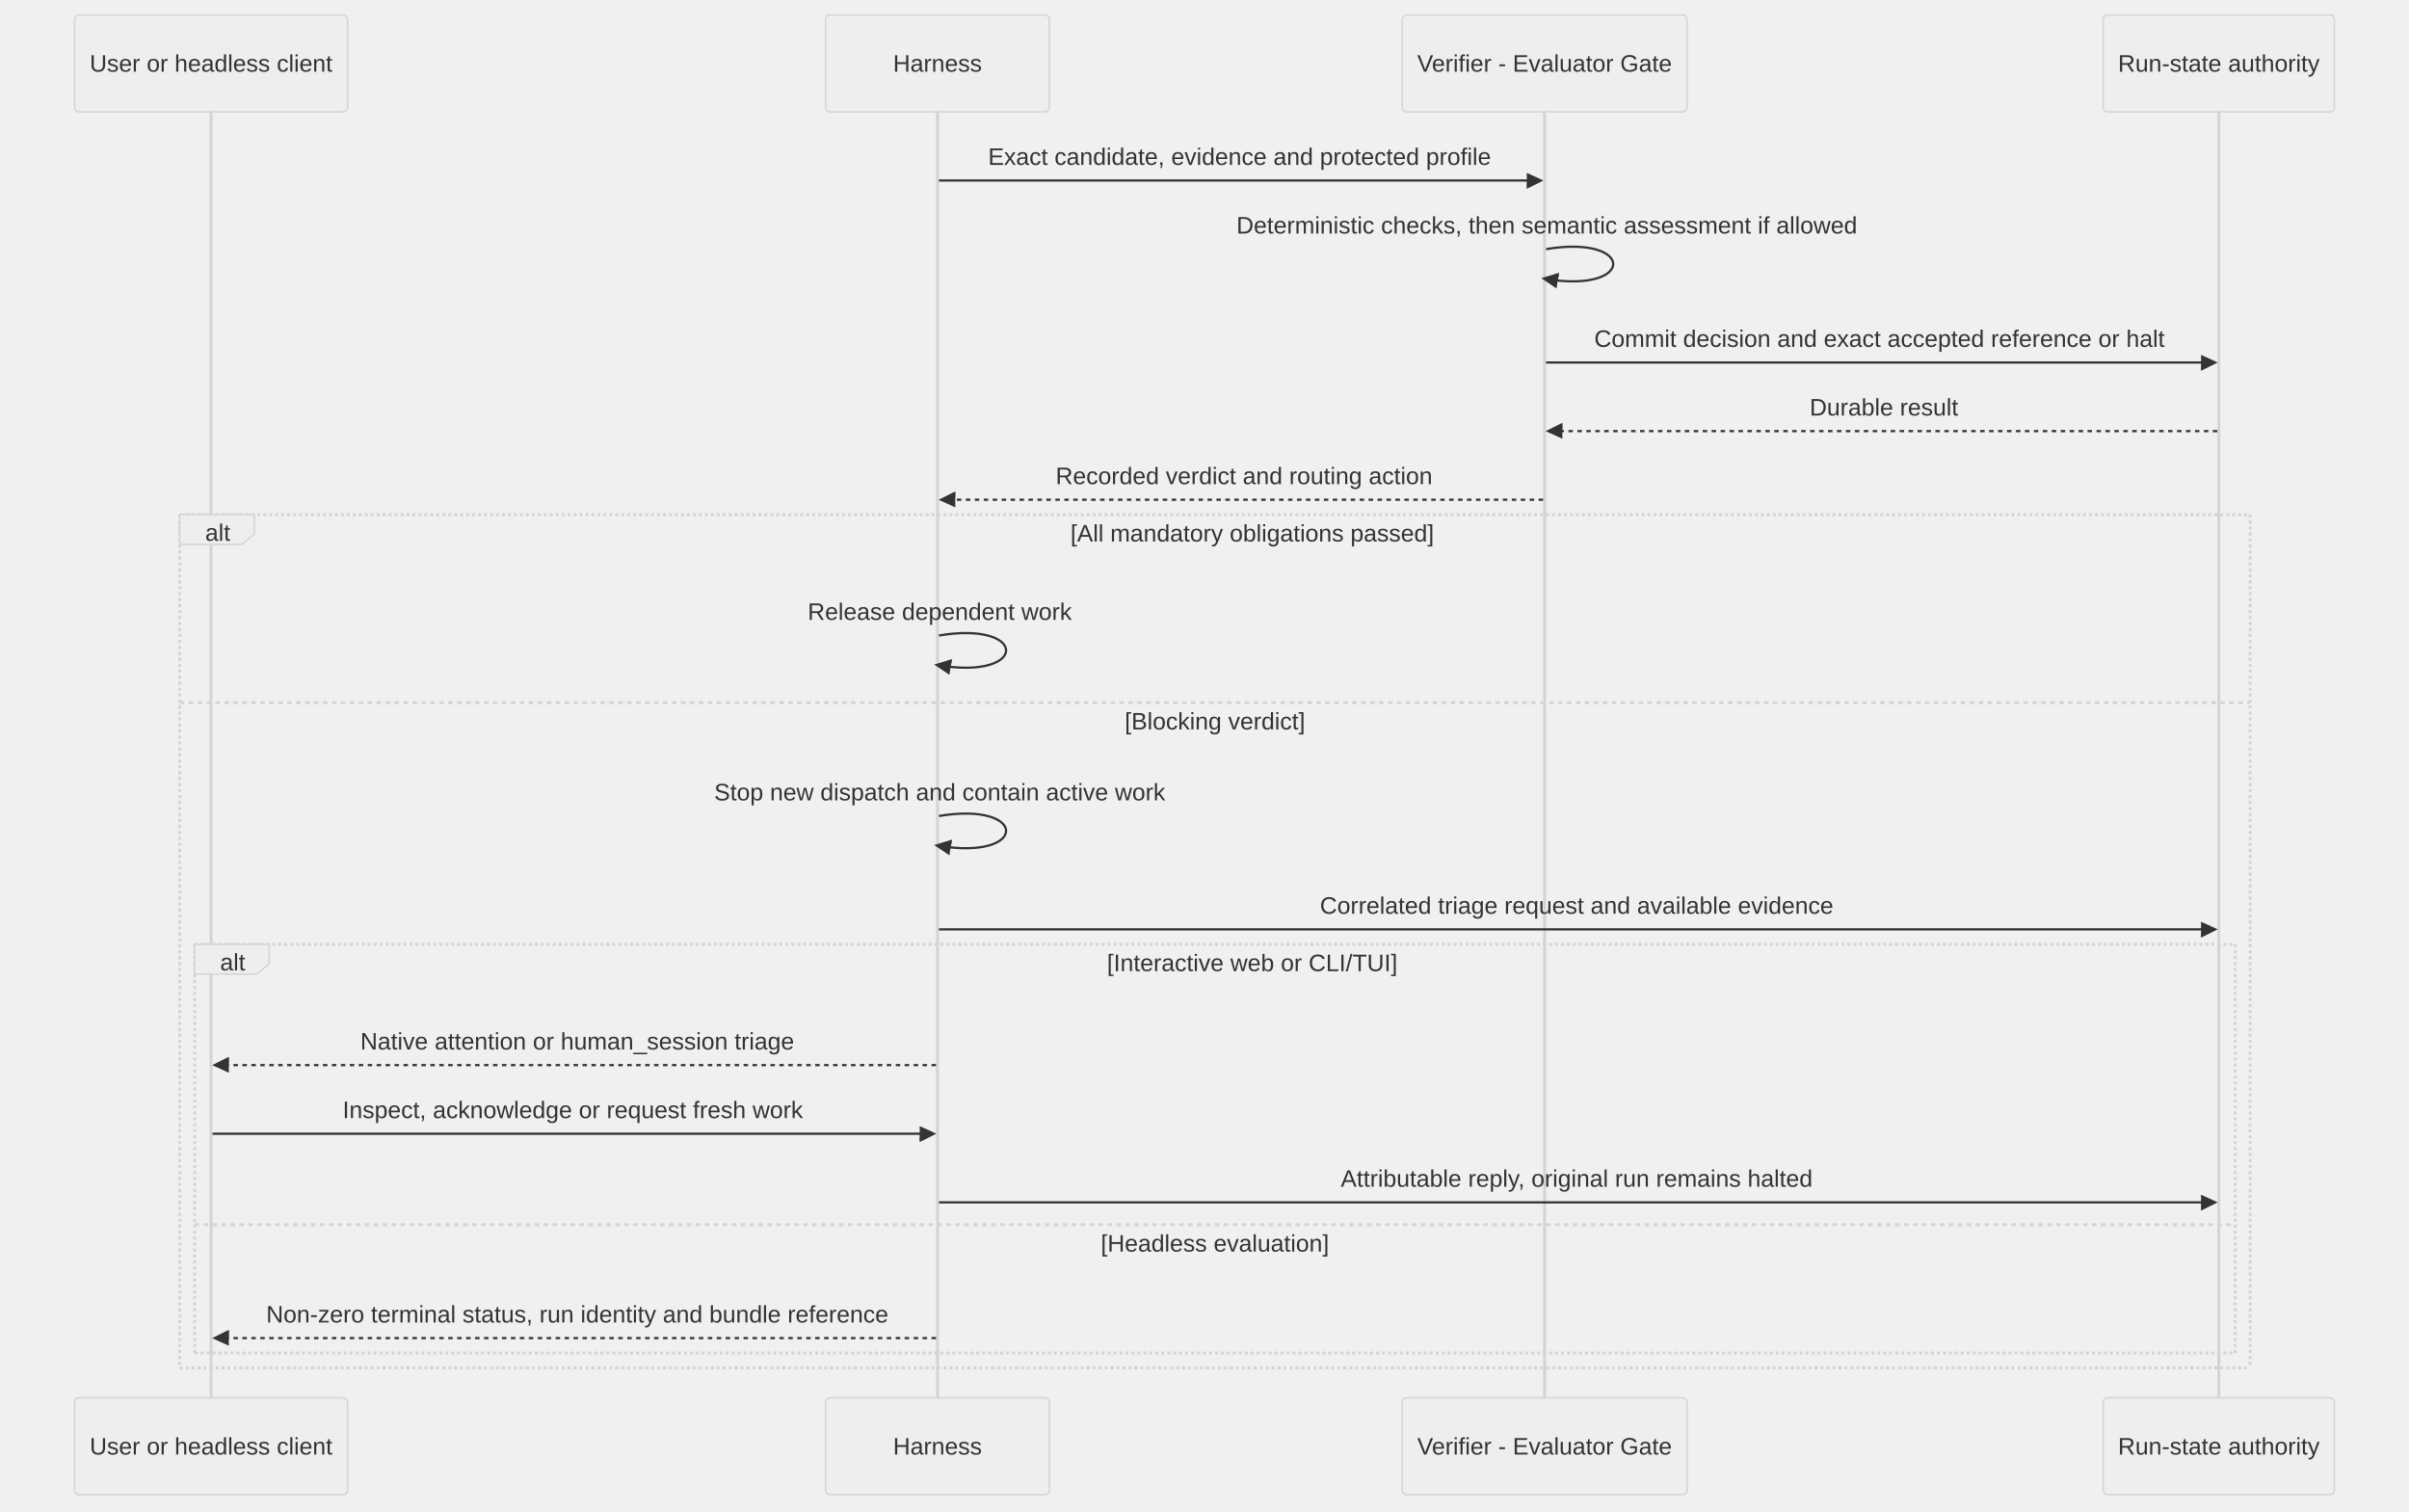
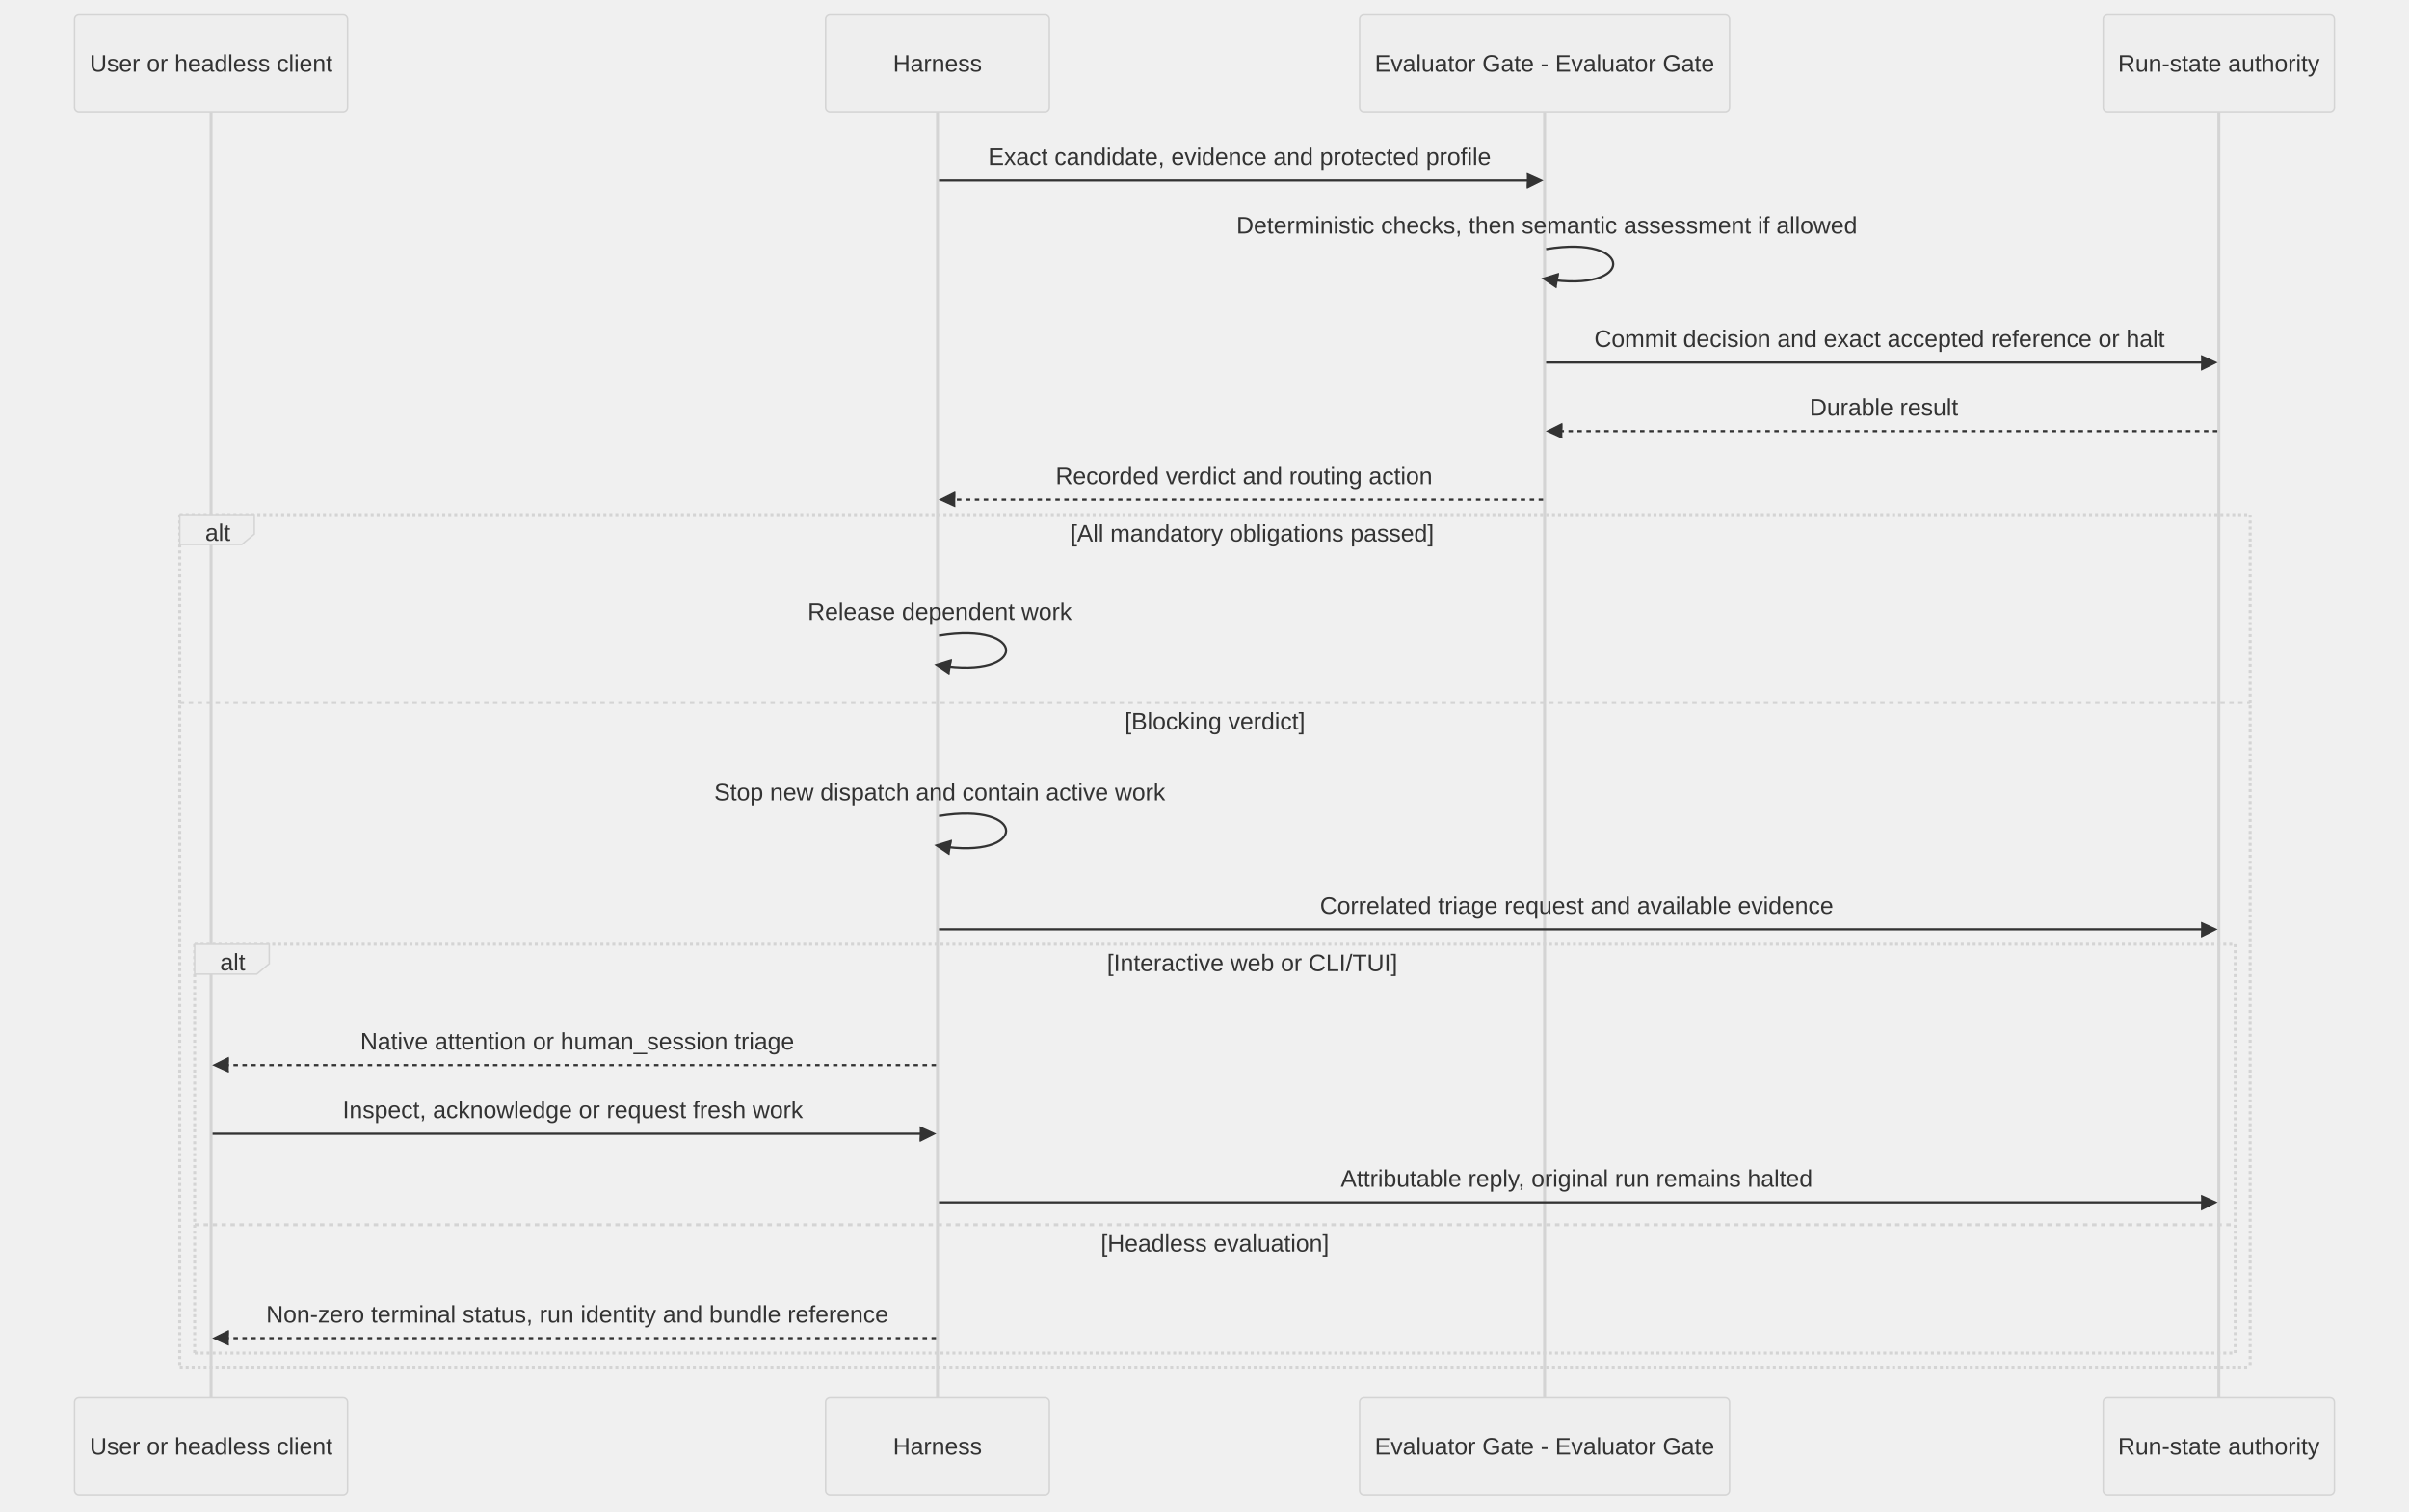
- <svg xmlns="http://www.w3.org/2000/svg" id="diagram6" width="1615" height="1013" viewBox="-50 -10 1615 1013" role="graphics-document document" aria-roledescription="sequence">
+ <svg xmlns="http://www.w3.org/2000/svg" id="diagram2" width="1615" height="1013" viewBox="-50 -10 1615 1013" role="graphics-document document" aria-roledescription="sequence">
  <g>
    <rect x="1360" y="927" fill="#eaeaea" stroke="#666" width="155" height="65" name="S" rx="3" ry="3" class="actor actor-bottom" />
    <text x="1437.5" y="959.5" dominant-baseline="central" alignment-baseline="central" class="actor actor-box" style="text-anchor: middle; font-size: 16px; font-weight: 400; font-family: Arial;">
      <tspan x="1437.5" dy="0">Run-state authority</tspan>
    </text>
  </g>
  <g>
-     <rect x="890" y="927" fill="#eaeaea" stroke="#666" width="191" height="65" name="V" rx="3" ry="3" class="actor actor-bottom" />
+     <rect x="861.5" y="927" fill="#eaeaea" stroke="#666" width="248" height="65" name="V" rx="3" ry="3" class="actor actor-bottom" />
    <text x="985.5" y="959.5" dominant-baseline="central" alignment-baseline="central" class="actor actor-box" style="text-anchor: middle; font-size: 16px; font-weight: 400; font-family: Arial;">
-       <tspan x="985.5" dy="0">Verifier - Evaluator Gate</tspan>
+       <tspan x="985.5" dy="0">Evaluator Gate - Evaluator Gate</tspan>
    </text>
  </g>
  <g>
    <rect x="503.5" y="927" fill="#eaeaea" stroke="#666" width="150" height="65" name="H" rx="3" ry="3" class="actor actor-bottom" />
    <text x="578.5" y="959.5" dominant-baseline="central" alignment-baseline="central" class="actor actor-box" style="text-anchor: middle; font-size: 16px; font-weight: 400; font-family: Arial;">
      <tspan x="578.5" dy="0">Harness</tspan>
    </text>
  </g>
  <g>
    <rect x="0" y="927" fill="#eaeaea" stroke="#666" width="183" height="65" name="C" rx="3" ry="3" class="actor actor-bottom" />
    <text x="91.5" y="959.5" dominant-baseline="central" alignment-baseline="central" class="actor actor-box" style="text-anchor: middle; font-size: 16px; font-weight: 400; font-family: Arial;">
      <tspan x="91.5" dy="0">User or headless client</tspan>
    </text>
  </g>
  <g>
-     <line id="actor3" x1="1437.5" y1="65" x2="1437.5" y2="927" class="actor-line 200" stroke-width="0.5px" stroke="#999" name="S" data-et="life-line" data-id="S" />
-     <g id="root-3" data-et="participant" data-type="participant" data-id="S">
+     <line id="actor8" x1="1437.5" y1="65" x2="1437.5" y2="927" class="actor-line 200" stroke-width="0.5px" stroke="#999" name="S" data-et="life-line" data-id="S" />
+     <g id="root-8" data-et="participant" data-type="participant" data-id="S">
      <rect x="1360" y="0" fill="#eaeaea" stroke="#666" width="155" height="65" name="S" rx="3" ry="3" class="actor actor-top" />
      <text x="1437.5" y="32.5" dominant-baseline="central" alignment-baseline="central" class="actor actor-box" style="text-anchor: middle; font-size: 16px; font-weight: 400; font-family: Arial;">
        <tspan x="1437.5" dy="0">Run-state authority</tspan>
      </text>
    </g>
  </g>
  <g>
-     <line id="actor2" x1="985.5" y1="65" x2="985.5" y2="927" class="actor-line 200" stroke-width="0.5px" stroke="#999" name="V" data-et="life-line" data-id="V" />
-     <g id="root-2" data-et="participant" data-type="participant" data-id="V">
-       <rect x="890" y="0" fill="#eaeaea" stroke="#666" width="191" height="65" name="V" rx="3" ry="3" class="actor actor-top" />
+     <line id="actor7" x1="985.5" y1="65" x2="985.5" y2="927" class="actor-line 200" stroke-width="0.5px" stroke="#999" name="V" data-et="life-line" data-id="V" />
+     <g id="root-7" data-et="participant" data-type="participant" data-id="V">
+       <rect x="861.5" y="0" fill="#eaeaea" stroke="#666" width="248" height="65" name="V" rx="3" ry="3" class="actor actor-top" />
      <text x="985.5" y="32.5" dominant-baseline="central" alignment-baseline="central" class="actor actor-box" style="text-anchor: middle; font-size: 16px; font-weight: 400; font-family: Arial;">
-         <tspan x="985.5" dy="0">Verifier - Evaluator Gate</tspan>
+         <tspan x="985.5" dy="0">Evaluator Gate - Evaluator Gate</tspan>
      </text>
    </g>
  </g>
  <g>
-     <line id="actor1" x1="578.5" y1="65" x2="578.5" y2="927" class="actor-line 200" stroke-width="0.5px" stroke="#999" name="H" data-et="life-line" data-id="H" />
-     <g id="root-1" data-et="participant" data-type="participant" data-id="H">
+     <line id="actor6" x1="578.5" y1="65" x2="578.5" y2="927" class="actor-line 200" stroke-width="0.5px" stroke="#999" name="H" data-et="life-line" data-id="H" />
+     <g id="root-6" data-et="participant" data-type="participant" data-id="H">
      <rect x="503.5" y="0" fill="#eaeaea" stroke="#666" width="150" height="65" name="H" rx="3" ry="3" class="actor actor-top" />
      <text x="578.5" y="32.5" dominant-baseline="central" alignment-baseline="central" class="actor actor-box" style="text-anchor: middle; font-size: 16px; font-weight: 400; font-family: Arial;">
        <tspan x="578.5" dy="0">Harness</tspan>
      </text>
    </g>
  </g>
  <g>
-     <line id="actor0" x1="91.5" y1="65" x2="91.5" y2="927" class="actor-line 200" stroke-width="0.5px" stroke="#999" name="C" data-et="life-line" data-id="C" />
-     <g id="root-0" data-et="participant" data-type="participant" data-id="C">
+     <line id="actor5" x1="91.5" y1="65" x2="91.5" y2="927" class="actor-line 200" stroke-width="0.5px" stroke="#999" name="C" data-et="life-line" data-id="C" />
+     <g id="root-5" data-et="participant" data-type="participant" data-id="C">
      <rect x="0" y="0" fill="#eaeaea" stroke="#666" width="183" height="65" name="C" rx="3" ry="3" class="actor actor-top" />
      <text x="91.5" y="32.5" dominant-baseline="central" alignment-baseline="central" class="actor actor-box" style="text-anchor: middle; font-size: 16px; font-weight: 400; font-family: Arial;">
        <tspan x="91.5" dy="0">User or headless client</tspan>
      </text>
    </g>
  </g>
-   <style>#diagram6{font-family:Arial;font-size:16px;fill:#000000;}@keyframes edge-animation-frame{from{stroke-dashoffset:0;}}@keyframes dash{to{stroke-dashoffset:0;}}#diagram6 .edge-animation-slow{stroke-dasharray:9,5!important;stroke-dashoffset:900;animation:dash 50s linear infinite;stroke-linecap:round;}#diagram6 .edge-animation-fast{stroke-dasharray:9,5!important;stroke-dashoffset:900;animation:dash 20s linear infinite;stroke-linecap:round;}#diagram6 .error-icon{fill:#552222;}#diagram6 .error-text{fill:#552222;stroke:#552222;}#diagram6 .edge-thickness-normal{stroke-width:1px;}#diagram6 .edge-thickness-thick{stroke-width:3.5px;}#diagram6 .edge-pattern-solid{stroke-dasharray:0;}#diagram6 .edge-thickness-invisible{stroke-width:0;fill:none;}#diagram6 .edge-pattern-dashed{stroke-dasharray:3;}#diagram6 .edge-pattern-dotted{stroke-dasharray:2;}#diagram6 .marker{fill:#666;stroke:#666;}#diagram6 .marker.cross{stroke:#666;}#diagram6 svg{font-family:Arial;font-size:16px;}#diagram6 p{margin:0;}#diagram6 .actor{stroke:hsl(0, 0%, 83%);fill:#eee;stroke-width:1;}#diagram6 rect.actor.outer-path[data-look="neo"]{filter:drop-shadow( 1px 2px 2px rgba(185,185,185,1));}#diagram6 rect.note[data-look="neo"]{stroke:#999;fill:#666;filter:drop-shadow( 1px 2px 2px rgba(185,185,185,1));}#diagram6 text.actor&gt;tspan{fill:#333;stroke:none;}#diagram6 .actor-line{stroke:hsl(0, 0%, 83%);}#diagram6 .innerArc{stroke-width:1.5;stroke-dasharray:none;}#diagram6 .messageLine0{stroke-width:1.5;stroke-dasharray:none;stroke:#333;}#diagram6 .messageLine1{stroke-width:1.5;stroke-dasharray:2,2;stroke:#333;}#diagram6 [id$="-arrowhead"] path{fill:#333;stroke:#333;}#diagram6 .sequenceNumber{fill:white;}#diagram6 [id$="-sequencenumber"]{fill:#333;}#diagram6 [id$="-crosshead"] path{fill:#333;stroke:#333;}#diagram6 .messageText{fill:#333;stroke:none;}#diagram6 .labelBox{stroke:hsl(0, 0%, 83%);fill:#eee;filter:none;}#diagram6 .labelText,#diagram6 .labelText&gt;tspan{fill:#333;stroke:none;}#diagram6 .loopText,#diagram6 .loopText&gt;tspan{fill:#333;stroke:none;}#diagram6 .sectionTitle,#diagram6 .sectionTitle&gt;tspan{fill:#333;stroke:none;}#diagram6 .loopLine{stroke-width:2px;stroke-dasharray:2,2;stroke:hsl(0, 0%, 83%);fill:hsl(0, 0%, 83%);}#diagram6 .note{stroke:#999;fill:#666;}#diagram6 .noteText,#diagram6 .noteText&gt;tspan{fill:#fff;stroke:none;font-weight:normal;}#diagram6 .activation0{fill:#f4f4f4;stroke:#666;}#diagram6 .activation1{fill:#f4f4f4;stroke:#666;}#diagram6 .activation2{fill:#f4f4f4;stroke:#666;}#diagram6 .actorPopupMenu{position:absolute;}#diagram6 .actorPopupMenuPanel{position:absolute;fill:#eee;box-shadow:0px 8px 16px 0px rgba(0,0,0,0.2);filter:drop-shadow(3px 5px 2px rgb(0 0 0 / 0.4));}#diagram6 .actor-man circle,#diagram6 line{fill:#eee;stroke-width:2px;}#diagram6 g rect.rect{filter:drop-shadow( 1px 2px 2px rgba(185,185,185,1));stroke:#999;}#diagram6 .node .neo-node{stroke:#999;}#diagram6 [data-look="neo"].node rect,#diagram6 [data-look="neo"].cluster rect,#diagram6 [data-look="neo"].node polygon{stroke:url(#diagram6-gradient);filter:drop-shadow( 1px 2px 2px rgba(185,185,185,1));}#diagram6 [data-look="neo"].swimlane.cluster rect{filter:none;}#diagram6 [data-look="neo"].node path{stroke:url(#diagram6-gradient);stroke-width:1px;}#diagram6 [data-look="neo"].node .outer-path{filter:drop-shadow( 1px 2px 2px rgba(185,185,185,1));}#diagram6 [data-look="neo"].node .neo-line path{stroke:#999;filter:none;}#diagram6 [data-look="neo"].node circle{stroke:url(#diagram6-gradient);filter:drop-shadow( 1px 2px 2px rgba(185,185,185,1));}#diagram6 [data-look="neo"].node circle .state-start{fill:#000000;}#diagram6 [data-look="neo"].icon-shape .icon{fill:url(#diagram6-gradient);filter:drop-shadow( 1px 2px 2px rgba(185,185,185,1));}#diagram6 [data-look="neo"].icon-shape .icon-neo path{stroke:url(#diagram6-gradient);filter:drop-shadow( 1px 2px 2px rgba(185,185,185,1));}#diagram6 :root{--mermaid-font-family:Arial;}</style>
+   <style>#diagram2{font-family:Arial;font-size:16px;fill:#000000;}@keyframes edge-animation-frame{from{stroke-dashoffset:0;}}@keyframes dash{to{stroke-dashoffset:0;}}#diagram2 .edge-animation-slow{stroke-dasharray:9,5!important;stroke-dashoffset:900;animation:dash 50s linear infinite;stroke-linecap:round;}#diagram2 .edge-animation-fast{stroke-dasharray:9,5!important;stroke-dashoffset:900;animation:dash 20s linear infinite;stroke-linecap:round;}#diagram2 .error-icon{fill:#552222;}#diagram2 .error-text{fill:#552222;stroke:#552222;}#diagram2 .edge-thickness-normal{stroke-width:1px;}#diagram2 .edge-thickness-thick{stroke-width:3.5px;}#diagram2 .edge-pattern-solid{stroke-dasharray:0;}#diagram2 .edge-thickness-invisible{stroke-width:0;fill:none;}#diagram2 .edge-pattern-dashed{stroke-dasharray:3;}#diagram2 .edge-pattern-dotted{stroke-dasharray:2;}#diagram2 .marker{fill:#666;stroke:#666;}#diagram2 .marker.cross{stroke:#666;}#diagram2 svg{font-family:Arial;font-size:16px;}#diagram2 p{margin:0;}#diagram2 .actor{stroke:hsl(0, 0%, 83%);fill:#eee;stroke-width:1;}#diagram2 rect.actor.outer-path[data-look="neo"]{filter:drop-shadow( 1px 2px 2px rgba(185,185,185,1));}#diagram2 rect.note[data-look="neo"]{stroke:#999;fill:#666;filter:drop-shadow( 1px 2px 2px rgba(185,185,185,1));}#diagram2 text.actor&gt;tspan{fill:#333;stroke:none;}#diagram2 .actor-line{stroke:hsl(0, 0%, 83%);}#diagram2 .innerArc{stroke-width:1.5;stroke-dasharray:none;}#diagram2 .messageLine0{stroke-width:1.5;stroke-dasharray:none;stroke:#333;}#diagram2 .messageLine1{stroke-width:1.5;stroke-dasharray:2,2;stroke:#333;}#diagram2 [id$="-arrowhead"] path{fill:#333;stroke:#333;}#diagram2 .sequenceNumber{fill:white;}#diagram2 [id$="-sequencenumber"]{fill:#333;}#diagram2 [id$="-crosshead"] path{fill:#333;stroke:#333;}#diagram2 .messageText{fill:#333;stroke:none;}#diagram2 .labelBox{stroke:hsl(0, 0%, 83%);fill:#eee;filter:none;}#diagram2 .labelText,#diagram2 .labelText&gt;tspan{fill:#333;stroke:none;}#diagram2 .loopText,#diagram2 .loopText&gt;tspan{fill:#333;stroke:none;}#diagram2 .sectionTitle,#diagram2 .sectionTitle&gt;tspan{fill:#333;stroke:none;}#diagram2 .loopLine{stroke-width:2px;stroke-dasharray:2,2;stroke:hsl(0, 0%, 83%);fill:hsl(0, 0%, 83%);}#diagram2 .note{stroke:#999;fill:#666;}#diagram2 .noteText,#diagram2 .noteText&gt;tspan{fill:#fff;stroke:none;font-weight:normal;}#diagram2 .activation0{fill:#f4f4f4;stroke:#666;}#diagram2 .activation1{fill:#f4f4f4;stroke:#666;}#diagram2 .activation2{fill:#f4f4f4;stroke:#666;}#diagram2 .actorPopupMenu{position:absolute;}#diagram2 .actorPopupMenuPanel{position:absolute;fill:#eee;box-shadow:0px 8px 16px 0px rgba(0,0,0,0.2);filter:drop-shadow(3px 5px 2px rgb(0 0 0 / 0.4));}#diagram2 .actor-man circle,#diagram2 line{fill:#eee;stroke-width:2px;}#diagram2 g rect.rect{filter:drop-shadow( 1px 2px 2px rgba(185,185,185,1));stroke:#999;}#diagram2 .node .neo-node{stroke:#999;}#diagram2 [data-look="neo"].node rect,#diagram2 [data-look="neo"].cluster rect,#diagram2 [data-look="neo"].node polygon{stroke:url(#diagram2-gradient);filter:drop-shadow( 1px 2px 2px rgba(185,185,185,1));}#diagram2 [data-look="neo"].swimlane.cluster rect{filter:none;}#diagram2 [data-look="neo"].node path{stroke:url(#diagram2-gradient);stroke-width:1px;}#diagram2 [data-look="neo"].node .outer-path{filter:drop-shadow( 1px 2px 2px rgba(185,185,185,1));}#diagram2 [data-look="neo"].node .neo-line path{stroke:#999;filter:none;}#diagram2 [data-look="neo"].node circle{stroke:url(#diagram2-gradient);filter:drop-shadow( 1px 2px 2px rgba(185,185,185,1));}#diagram2 [data-look="neo"].node circle .state-start{fill:#000000;}#diagram2 [data-look="neo"].icon-shape .icon{fill:url(#diagram2-gradient);filter:drop-shadow( 1px 2px 2px rgba(185,185,185,1));}#diagram2 [data-look="neo"].icon-shape .icon-neo path{stroke:url(#diagram2-gradient);filter:drop-shadow( 1px 2px 2px rgba(185,185,185,1));}#diagram2 :root{--mermaid-font-family:Arial;}</style>
  <g />
  <defs>
-     <symbol id="diagram6-computer" width="24" height="24">
+     <symbol id="diagram2-computer" width="24" height="24">
      <path transform="scale(.5)" d="M2 2v13h20v-13h-20zm18 11h-16v-9h16v9zm-10.228 6l.466-1h3.524l.467 1h-4.457zm14.228 3h-24l2-6h2.104l-1.33 4h18.45l-1.297-4h2.073l2 6zm-5-10h-14v-7h14v7z" />
    </symbol>
  </defs>
  <defs>
-     <symbol id="diagram6-database" fill-rule="evenodd" clip-rule="evenodd">
+     <symbol id="diagram2-database" fill-rule="evenodd" clip-rule="evenodd">
      <path transform="scale(.5)" d="M12.258.001l.256.004.255.005.253.008.251.01.249.012.247.015.246.016.242.019.241.02.239.023.236.024.233.027.231.028.229.031.225.032.223.034.22.036.217.038.214.04.211.041.208.043.205.045.201.046.198.048.194.05.191.051.187.053.183.054.18.056.175.057.172.059.168.06.163.061.16.063.155.064.15.066.074.033.073.033.071.034.07.034.069.035.068.035.067.035.066.035.064.036.064.036.062.036.06.036.06.037.058.037.058.037.055.038.055.038.053.038.052.038.051.039.05.039.048.039.047.039.045.04.044.04.043.04.041.04.04.041.039.041.037.041.036.041.034.041.033.042.032.042.03.042.029.042.027.042.026.043.024.043.023.043.021.043.02.043.018.044.017.043.015.044.013.044.012.044.011.045.009.044.007.045.006.045.004.045.002.045.001.045v17l-.001.045-.002.045-.004.045-.006.045-.007.045-.009.044-.011.045-.012.044-.013.044-.015.044-.017.043-.018.044-.02.043-.021.043-.023.043-.024.043-.026.043-.027.042-.029.042-.03.042-.032.042-.033.042-.034.041-.036.041-.037.041-.039.041-.04.041-.041.04-.043.04-.044.04-.045.04-.047.039-.048.039-.05.039-.051.039-.052.038-.053.038-.055.038-.055.038-.058.037-.058.037-.06.037-.06.036-.062.036-.064.036-.064.036-.066.035-.067.035-.068.035-.069.035-.07.034-.071.034-.073.033-.074.033-.15.066-.155.064-.16.063-.163.061-.168.06-.172.059-.175.057-.18.056-.183.054-.187.053-.191.051-.194.05-.198.048-.201.046-.205.045-.208.043-.211.041-.214.04-.217.038-.22.036-.223.034-.225.032-.229.031-.231.028-.233.027-.236.024-.239.023-.241.02-.242.019-.246.016-.247.015-.249.012-.251.01-.253.008-.255.005-.256.004-.258.001-.258-.001-.256-.004-.255-.005-.253-.008-.251-.01-.249-.012-.247-.015-.245-.016-.243-.019-.241-.02-.238-.023-.236-.024-.234-.027-.231-.028-.228-.031-.226-.032-.223-.034-.22-.036-.217-.038-.214-.04-.211-.041-.208-.043-.204-.045-.201-.046-.198-.048-.195-.05-.19-.051-.187-.053-.184-.054-.179-.056-.176-.057-.172-.059-.167-.06-.164-.061-.159-.063-.155-.064-.151-.066-.074-.033-.072-.033-.072-.034-.07-.034-.069-.035-.068-.035-.067-.035-.066-.035-.064-.036-.063-.036-.062-.036-.061-.036-.06-.037-.058-.037-.057-.037-.056-.038-.055-.038-.053-.038-.052-.038-.051-.039-.049-.039-.049-.039-.046-.039-.046-.04-.044-.04-.043-.04-.041-.04-.04-.041-.039-.041-.037-.041-.036-.041-.034-.041-.033-.042-.032-.042-.03-.042-.029-.042-.027-.042-.026-.043-.024-.043-.023-.043-.021-.043-.02-.043-.018-.044-.017-.043-.015-.044-.013-.044-.012-.044-.011-.045-.009-.044-.007-.045-.006-.045-.004-.045-.002-.045-.001-.045v-17l.001-.045.002-.045.004-.045.006-.045.007-.045.009-.044.011-.045.012-.044.013-.044.015-.044.017-.043.018-.044.02-.043.021-.043.023-.043.024-.043.026-.043.027-.042.029-.042.03-.042.032-.042.033-.042.034-.041.036-.041.037-.041.039-.041.04-.041.041-.04.043-.04.044-.04.046-.04.046-.039.049-.039.049-.039.051-.039.052-.038.053-.038.055-.038.056-.038.057-.037.058-.037.06-.037.061-.036.062-.036.063-.036.064-.036.066-.035.067-.035.068-.035.069-.035.07-.034.072-.034.072-.033.074-.033.151-.066.155-.064.159-.063.164-.061.167-.06.172-.059.176-.057.179-.056.184-.054.187-.053.19-.051.195-.05.198-.048.201-.046.204-.045.208-.043.211-.041.214-.04.217-.038.22-.036.223-.034.226-.032.228-.031.231-.028.234-.027.236-.024.238-.023.241-.02.243-.019.245-.016.247-.015.249-.012.251-.01.253-.008.255-.005.256-.004.258-.001.258.001zm-9.258 20.499v.01l.001.021.003.021.004.022.005.021.006.022.007.022.009.023.01.022.011.023.012.023.013.023.015.023.016.024.017.023.018.024.019.024.021.024.022.025.023.024.024.025.052.049.056.05.061.051.066.051.07.051.075.051.079.052.084.052.088.052.092.052.097.052.102.051.105.052.11.052.114.051.119.051.123.051.127.05.131.05.135.05.139.048.144.049.147.047.152.047.155.047.16.045.163.045.167.043.171.043.176.041.178.041.183.039.187.039.19.037.194.035.197.035.202.033.204.031.209.03.212.029.216.027.219.025.222.024.226.021.23.02.233.018.236.016.24.015.243.012.246.01.249.008.253.005.256.004.259.001.26-.001.257-.004.254-.005.25-.008.247-.011.244-.012.241-.014.237-.016.233-.018.231-.021.226-.021.224-.024.22-.026.216-.027.212-.028.21-.031.205-.031.202-.034.198-.034.194-.036.191-.037.187-.039.183-.04.179-.04.175-.042.172-.043.168-.044.163-.045.16-.046.155-.046.152-.047.148-.048.143-.049.139-.049.136-.05.131-.05.126-.05.123-.051.118-.052.114-.051.11-.052.106-.052.101-.052.096-.052.092-.052.088-.053.083-.051.079-.052.074-.052.07-.051.065-.051.06-.051.056-.05.051-.05.023-.024.023-.025.021-.024.02-.024.019-.024.018-.024.017-.024.015-.023.014-.024.013-.023.012-.023.01-.023.01-.022.008-.022.006-.022.006-.022.004-.022.004-.021.001-.021.001-.021v-4.127l-.077.055-.08.053-.083.054-.085.053-.087.052-.09.052-.093.051-.095.05-.097.05-.1.049-.102.049-.105.048-.106.047-.109.047-.111.046-.114.045-.115.045-.118.044-.12.043-.122.042-.124.042-.126.041-.128.04-.13.04-.132.038-.134.038-.135.037-.138.037-.139.035-.142.035-.143.034-.144.033-.147.032-.148.031-.15.03-.151.03-.153.029-.154.027-.156.027-.158.026-.159.025-.161.024-.162.023-.163.022-.165.021-.166.02-.167.019-.169.018-.169.017-.171.016-.173.015-.173.014-.175.013-.175.012-.177.011-.178.01-.179.008-.179.008-.181.006-.182.005-.182.004-.184.003-.184.002h-.37l-.184-.002-.184-.003-.182-.004-.182-.005-.181-.006-.179-.008-.179-.008-.178-.01-.176-.011-.176-.012-.175-.013-.173-.014-.172-.015-.171-.016-.17-.017-.169-.018-.167-.019-.166-.02-.165-.021-.163-.022-.162-.023-.161-.024-.159-.025-.157-.026-.156-.027-.155-.027-.153-.029-.151-.03-.15-.03-.148-.031-.146-.032-.145-.033-.143-.034-.141-.035-.14-.035-.137-.037-.136-.037-.134-.038-.132-.038-.13-.04-.128-.04-.126-.041-.124-.042-.122-.042-.12-.044-.117-.043-.116-.045-.113-.045-.112-.046-.109-.047-.106-.047-.105-.048-.102-.049-.1-.049-.097-.05-.095-.05-.093-.052-.09-.051-.087-.052-.085-.053-.083-.054-.08-.054-.077-.054v4.127zm0-5.654v.011l.001.021.003.021.004.021.005.022.006.022.007.022.009.022.01.022.011.023.012.023.013.023.015.024.016.023.017.024.018.024.019.024.021.024.022.024.023.025.024.024.052.05.056.05.061.05.066.051.07.051.075.052.079.051.084.052.088.052.092.052.097.052.102.052.105.052.11.051.114.051.119.052.123.05.127.051.131.05.135.049.139.049.144.048.147.048.152.047.155.046.16.045.163.045.167.044.171.042.176.042.178.04.183.04.187.038.19.037.194.036.197.034.202.033.204.032.209.03.212.028.216.027.219.025.222.024.226.022.23.02.233.018.236.016.24.014.243.012.246.01.249.008.253.006.256.003.259.001.26-.001.257-.003.254-.006.25-.008.247-.01.244-.012.241-.015.237-.016.233-.018.231-.02.226-.022.224-.024.22-.025.216-.027.212-.029.21-.03.205-.032.202-.033.198-.035.194-.036.191-.037.187-.039.183-.039.179-.041.175-.042.172-.043.168-.044.163-.045.16-.045.155-.047.152-.047.148-.048.143-.048.139-.05.136-.049.131-.05.126-.051.123-.051.118-.051.114-.052.11-.052.106-.052.101-.052.096-.052.092-.052.088-.052.083-.052.079-.052.074-.051.07-.052.065-.051.06-.05.056-.051.051-.049.023-.025.023-.024.021-.025.02-.024.019-.024.018-.024.017-.024.015-.023.014-.023.013-.024.012-.022.01-.023.01-.023.008-.022.006-.022.006-.022.004-.021.004-.022.001-.021.001-.021v-4.139l-.077.054-.08.054-.083.054-.085.052-.087.053-.09.051-.093.051-.095.051-.097.05-.1.049-.102.049-.105.048-.106.047-.109.047-.111.046-.114.045-.115.044-.118.044-.12.044-.122.042-.124.042-.126.041-.128.04-.13.039-.132.039-.134.038-.135.037-.138.036-.139.036-.142.035-.143.033-.144.033-.147.033-.148.031-.15.03-.151.03-.153.028-.154.028-.156.027-.158.026-.159.025-.161.024-.162.023-.163.022-.165.021-.166.02-.167.019-.169.018-.169.017-.171.016-.173.015-.173.014-.175.013-.175.012-.177.011-.178.009-.179.009-.179.007-.181.007-.182.005-.182.004-.184.003-.184.002h-.37l-.184-.002-.184-.003-.182-.004-.182-.005-.181-.007-.179-.007-.179-.009-.178-.009-.176-.011-.176-.012-.175-.013-.173-.014-.172-.015-.171-.016-.17-.017-.169-.018-.167-.019-.166-.02-.165-.021-.163-.022-.162-.023-.161-.024-.159-.025-.157-.026-.156-.027-.155-.028-.153-.028-.151-.03-.15-.03-.148-.031-.146-.033-.145-.033-.143-.033-.141-.035-.14-.036-.137-.036-.136-.037-.134-.038-.132-.039-.13-.039-.128-.04-.126-.041-.124-.042-.122-.043-.12-.043-.117-.044-.116-.044-.113-.046-.112-.046-.109-.046-.106-.047-.105-.048-.102-.049-.1-.049-.097-.05-.095-.051-.093-.051-.09-.051-.087-.053-.085-.052-.083-.054-.08-.054-.077-.054v4.139zm0-5.666v.011l.001.02.003.022.004.021.005.022.006.021.007.022.009.023.01.022.011.023.012.023.013.023.015.023.016.024.017.024.018.023.019.024.021.025.022.024.023.024.024.025.052.05.056.05.061.05.066.051.07.051.075.052.079.051.084.052.088.052.092.052.097.052.102.052.105.051.11.052.114.051.119.051.123.051.127.05.131.05.135.05.139.049.144.048.147.048.152.047.155.046.16.045.163.045.167.043.171.043.176.042.178.04.183.04.187.038.19.037.194.036.197.034.202.033.204.032.209.03.212.028.216.027.219.025.222.024.226.021.23.02.233.018.236.017.24.014.243.012.246.01.249.008.253.006.256.003.259.001.26-.001.257-.003.254-.006.25-.008.247-.01.244-.013.241-.014.237-.016.233-.018.231-.02.226-.022.224-.024.22-.025.216-.027.212-.029.21-.03.205-.032.202-.033.198-.035.194-.036.191-.037.187-.039.183-.039.179-.041.175-.042.172-.043.168-.044.163-.045.16-.045.155-.047.152-.047.148-.048.143-.049.139-.049.136-.049.131-.051.126-.05.123-.051.118-.052.114-.051.11-.052.106-.052.101-.052.096-.052.092-.052.088-.052.083-.052.079-.052.074-.052.07-.051.065-.051.06-.051.056-.05.051-.049.023-.025.023-.025.021-.024.02-.024.019-.024.018-.024.017-.024.015-.023.014-.024.013-.023.012-.023.01-.022.01-.023.008-.022.006-.022.006-.022.004-.022.004-.021.001-.021.001-.021v-4.153l-.077.054-.08.054-.083.053-.085.053-.087.053-.09.051-.093.051-.095.051-.097.05-.1.049-.102.048-.105.048-.106.048-.109.046-.111.046-.114.046-.115.044-.118.044-.12.043-.122.043-.124.042-.126.041-.128.04-.13.039-.132.039-.134.038-.135.037-.138.036-.139.036-.142.034-.143.034-.144.033-.147.032-.148.032-.15.03-.151.03-.153.028-.154.028-.156.027-.158.026-.159.024-.161.024-.162.023-.163.023-.165.021-.166.02-.167.019-.169.018-.169.017-.171.016-.173.015-.173.014-.175.013-.175.012-.177.01-.178.01-.179.009-.179.007-.181.006-.182.006-.182.004-.184.003-.184.001-.185.001-.185-.001-.184-.001-.184-.003-.182-.004-.182-.006-.181-.006-.179-.007-.179-.009-.178-.01-.176-.01-.176-.012-.175-.013-.173-.014-.172-.015-.171-.016-.17-.017-.169-.018-.167-.019-.166-.02-.165-.021-.163-.023-.162-.023-.161-.024-.159-.024-.157-.026-.156-.027-.155-.028-.153-.028-.151-.03-.15-.03-.148-.032-.146-.032-.145-.033-.143-.034-.141-.034-.14-.036-.137-.036-.136-.037-.134-.038-.132-.039-.13-.039-.128-.041-.126-.041-.124-.041-.122-.043-.12-.043-.117-.044-.116-.044-.113-.046-.112-.046-.109-.046-.106-.048-.105-.048-.102-.048-.1-.05-.097-.049-.095-.051-.093-.051-.09-.052-.087-.052-.085-.053-.083-.053-.08-.054-.077-.054v4.153zm8.74-8.179l-.257.004-.254.005-.25.008-.247.011-.244.012-.241.014-.237.016-.233.018-.231.021-.226.022-.224.023-.22.026-.216.027-.212.028-.21.031-.205.032-.202.033-.198.034-.194.036-.191.038-.187.038-.183.04-.179.041-.175.042-.172.043-.168.043-.163.045-.16.046-.155.046-.152.048-.148.048-.143.048-.139.049-.136.05-.131.05-.126.051-.123.051-.118.051-.114.052-.11.052-.106.052-.101.052-.096.052-.092.052-.088.052-.083.052-.079.052-.074.051-.07.052-.065.051-.06.05-.056.05-.051.05-.023.025-.023.024-.021.024-.02.025-.019.024-.018.024-.017.023-.015.024-.014.023-.013.023-.012.023-.01.023-.01.022-.008.022-.006.023-.006.021-.004.022-.004.021-.001.021-.001.021.001.021.001.021.004.021.004.022.006.021.006.023.008.022.01.022.01.023.012.023.013.023.014.023.015.024.017.023.018.024.019.024.02.025.021.024.023.024.023.025.051.05.056.05.06.05.065.051.07.052.074.051.079.052.083.052.088.052.092.052.096.052.101.052.106.052.11.052.114.052.118.051.123.051.126.051.131.05.136.05.139.049.143.048.148.048.152.048.155.046.16.046.163.045.168.043.172.043.175.042.179.041.183.04.187.038.191.038.194.036.198.034.202.033.205.032.21.031.212.028.216.027.22.026.224.023.226.022.231.021.233.018.237.016.241.014.244.012.247.011.25.008.254.005.257.004.26.001.26-.001.257-.004.254-.005.25-.008.247-.011.244-.012.241-.014.237-.016.233-.018.231-.021.226-.022.224-.023.22-.026.216-.027.212-.028.21-.031.205-.032.202-.033.198-.034.194-.036.191-.038.187-.038.183-.04.179-.041.175-.042.172-.043.168-.043.163-.045.16-.046.155-.046.152-.048.148-.048.143-.048.139-.049.136-.05.131-.05.126-.051.123-.051.118-.051.114-.052.11-.052.106-.052.101-.052.096-.052.092-.052.088-.052.083-.052.079-.052.074-.051.07-.052.065-.051.06-.05.056-.05.051-.05.023-.025.023-.024.021-.024.02-.025.019-.024.018-.024.017-.023.015-.024.014-.023.013-.023.012-.023.01-.023.01-.022.008-.022.006-.023.006-.021.004-.022.004-.021.001-.021.001-.021-.001-.021-.001-.021-.004-.021-.004-.022-.006-.021-.006-.023-.008-.022-.01-.022-.01-.023-.012-.023-.013-.023-.014-.023-.015-.024-.017-.023-.018-.024-.019-.024-.02-.025-.021-.024-.023-.024-.023-.025-.051-.05-.056-.05-.06-.05-.065-.051-.07-.052-.074-.051-.079-.052-.083-.052-.088-.052-.092-.052-.096-.052-.101-.052-.106-.052-.11-.052-.114-.052-.118-.051-.123-.051-.126-.051-.131-.05-.136-.05-.139-.049-.143-.048-.148-.048-.152-.048-.155-.046-.16-.046-.163-.045-.168-.043-.172-.043-.175-.042-.179-.041-.183-.04-.187-.038-.191-.038-.194-.036-.198-.034-.202-.033-.205-.032-.21-.031-.212-.028-.216-.027-.22-.026-.224-.023-.226-.022-.231-.021-.233-.018-.237-.016-.241-.014-.244-.012-.247-.011-.25-.008-.254-.005-.257-.004-.26-.001-.26.001z" />
    </symbol>
  </defs>
  <defs>
-     <symbol id="diagram6-clock" width="24" height="24">
+     <symbol id="diagram2-clock" width="24" height="24">
      <path transform="scale(.5)" d="M12 2c5.514 0 10 4.486 10 10s-4.486 10-10 10-10-4.486-10-10 4.486-10 10-10zm0-2c-6.627 0-12 5.373-12 12s5.373 12 12 12 12-5.373 12-12-5.373-12-12-12zm5.848 12.459c.202.038.202.333.001.372-1.907.361-6.045 1.111-6.547 1.111-.719 0-1.301-.582-1.301-1.301 0-.512.77-5.447 1.125-7.445.034-.192.312-.181.343.014l.985 6.238 5.394 1.011z" />
    </symbol>
  </defs>
  <defs>
-     <marker id="diagram6-arrowhead" refX="7.9" refY="5" markerUnits="userSpaceOnUse" markerWidth="12" markerHeight="12" orient="auto-start-reverse">
+     <marker id="diagram2-arrowhead" refX="7.9" refY="5" markerUnits="userSpaceOnUse" markerWidth="12" markerHeight="12" orient="auto-start-reverse">
      <path d="M -1 0 L 10 5 L 0 10 z" />
    </marker>
  </defs>
  <defs>
-     <marker id="diagram6-crosshead" markerWidth="15" markerHeight="8" orient="auto" refX="4" refY="4.5">
+     <marker id="diagram2-crosshead" markerWidth="15" markerHeight="8" orient="auto" refX="4" refY="4.5">
      <path fill="none" stroke="#000000" stroke-width="1pt" d="M 1,2 L 6,7 M 6,2 L 1,7" style="stroke-dasharray: 0, 0;" />
    </marker>
  </defs>
  <defs>
-     <marker id="diagram6-filled-head" refX="15.5" refY="7" markerWidth="20" markerHeight="28" orient="auto">
+     <marker id="diagram2-filled-head" refX="15.5" refY="7" markerWidth="20" markerHeight="28" orient="auto">
      <path d="M 18,7 L9,13 L14,7 L9,1 Z" />
    </marker>
  </defs>
  <defs>
-     <marker id="diagram6-sequencenumber" refX="15" refY="15" markerWidth="60" markerHeight="40" orient="auto">
+     <marker id="diagram2-sequencenumber" refX="15" refY="15" markerWidth="60" markerHeight="40" orient="auto">
      <circle cx="15" cy="15" r="6" />
    </marker>
  </defs>
  <defs>
-     <marker id="diagram6-solidTopArrowHead" refX="7.9" refY="7.25" markerUnits="userSpaceOnUse" markerWidth="12" markerHeight="12" orient="auto-start-reverse">
+     <marker id="diagram2-solidTopArrowHead" refX="7.9" refY="7.25" markerUnits="userSpaceOnUse" markerWidth="12" markerHeight="12" orient="auto-start-reverse">
      <path d="M 0 0 L 10 8 L 0 8 z" />
    </marker>
  </defs>
  <defs>
-     <marker id="diagram6-solidBottomArrowHead" refX="7.9" refY="0.75" markerUnits="userSpaceOnUse" markerWidth="12" markerHeight="12" orient="auto-start-reverse">
+     <marker id="diagram2-solidBottomArrowHead" refX="7.9" refY="0.75" markerUnits="userSpaceOnUse" markerWidth="12" markerHeight="12" orient="auto-start-reverse">
      <path d="M 0 0 L 10 0 L 0 8 z" />
    </marker>
  </defs>
  <defs>
-     <marker id="diagram6-stickTopArrowHead" refX="7.5" refY="7" markerUnits="userSpaceOnUse" markerWidth="12" markerHeight="12" orient="auto-start-reverse">
+     <marker id="diagram2-stickTopArrowHead" refX="7.5" refY="7" markerUnits="userSpaceOnUse" markerWidth="12" markerHeight="12" orient="auto-start-reverse">
      <path d="M 0 0 L 7 7" stroke="black" stroke-width="1.5" fill="none" />
    </marker>
  </defs>
  <defs>
-     <marker id="diagram6-stickBottomArrowHead" refX="7.5" refY="0" markerUnits="userSpaceOnUse" markerWidth="12" markerHeight="12" orient="auto-start-reverse">
+     <marker id="diagram2-stickBottomArrowHead" refX="7.5" refY="0" markerUnits="userSpaceOnUse" markerWidth="12" markerHeight="12" orient="auto-start-reverse">
      <path d="M 0 7 L 7 0" stroke="black" stroke-width="1.5" fill="none" />
    </marker>
  </defs>
  <g data-et="control-structure" data-id="i16">
    <line x1="80.5" y1="623" x2="1448.5" y2="623" class="loopLine" />
    <line x1="1448.5" y1="623" x2="1448.5" y2="897" class="loopLine" />
    <line x1="80.5" y1="897" x2="1448.5" y2="897" class="loopLine" />
    <line x1="80.5" y1="623" x2="80.5" y2="897" class="loopLine" />
    <line x1="80.5" y1="811" x2="1448.5" y2="811" class="loopLine" style="stroke-dasharray: 3, 3;" />
    <polygon points="80.5,623 130.5,623 130.5,636 122.1,643 80.5,643" class="labelBox" />
    <text x="106" y="636" text-anchor="middle" dominant-baseline="middle" alignment-baseline="middle" class="labelText" style="font-family: Arial; font-size: 16px; font-weight: 400;">alt</text>
    <text x="789.5" y="641" text-anchor="middle" class="loopText" style="font-family: Arial; font-size: 16px; font-weight: 400;">
      <tspan x="789.5">[Interactive web or CLI/TUI]</tspan>
    </text>
    <text x="764.5" y="829" text-anchor="middle" class="sectionTitle" style="font-family: Arial; font-size: 16px; font-weight: 400;">[Headless evaluation]</text>
  </g>
  <g data-et="control-structure" data-id="i17">
    <line x1="70.5" y1="335" x2="1458.5" y2="335" class="loopLine" />
    <line x1="1458.5" y1="335" x2="1458.5" y2="907" class="loopLine" />
    <line x1="70.5" y1="907" x2="1458.5" y2="907" class="loopLine" />
    <line x1="70.5" y1="335" x2="70.5" y2="907" class="loopLine" />
    <line x1="70.5" y1="461" x2="1458.5" y2="461" class="loopLine" style="stroke-dasharray: 3, 3;" />
    <polygon points="70.5,335 120.5,335 120.5,348 112.1,355 70.5,355" class="labelBox" />
    <text x="96" y="348" text-anchor="middle" dominant-baseline="middle" alignment-baseline="middle" class="labelText" style="font-family: Arial; font-size: 16px; font-weight: 400;">alt</text>
    <text x="789.5" y="353" text-anchor="middle" class="loopText" style="font-family: Arial; font-size: 16px; font-weight: 400;">
      <tspan x="789.5">[All mandatory obligations passed]</tspan>
    </text>
    <text x="764.5" y="479" text-anchor="middle" class="sectionTitle" style="font-family: Arial; font-size: 16px; font-weight: 400;">[Blocking verdict]</text>
  </g>
  <text x="781" y="80" text-anchor="middle" dominant-baseline="middle" alignment-baseline="middle" class="messageText" dy="1em" style="font-family: Arial; font-size: 16px; font-weight: 400;">Exact candidate, evidence and protected profile</text>
-   <line x1="579.5" y1="111" x2="981.5" y2="111" class="messageLine0" data-et="message" data-id="i0" data-from="H" data-to="V" stroke-width="2" stroke="none" marker-end="url(#diagram6-arrowhead)" style="fill: none;" />
+   <line x1="579.5" y1="111" x2="981.5" y2="111" class="messageLine0" data-et="message" data-id="i0" data-from="H" data-to="V" stroke-width="2" stroke="none" marker-end="url(#diagram2-arrowhead)" style="fill: none;" />
  <text x="987" y="126" text-anchor="middle" dominant-baseline="middle" alignment-baseline="middle" class="messageText" dy="1em" style="font-family: Arial; font-size: 16px; font-weight: 400;">Deterministic checks, then semantic assessment if allowed</text>
-   <path d="M 986.5,157 C 1046.5,147 1046.5,187 986.5,177" class="messageLine0" data-et="message" data-id="i1" data-from="V" data-to="V" stroke-width="2" stroke="none" marker-end="url(#diagram6-arrowhead)" style="fill: none;" />
+   <path d="M 986.5,157 C 1046.5,147 1046.5,187 986.5,177" class="messageLine0" data-et="message" data-id="i1" data-from="V" data-to="V" stroke-width="2" stroke="none" marker-end="url(#diagram2-arrowhead)" style="fill: none;" />
  <text x="1210" y="202" text-anchor="middle" dominant-baseline="middle" alignment-baseline="middle" class="messageText" dy="1em" style="font-family: Arial; font-size: 16px; font-weight: 400;">Commit decision and exact accepted reference or halt</text>
-   <line x1="986.5" y1="233" x2="1433.5" y2="233" class="messageLine0" data-et="message" data-id="i2" data-from="V" data-to="S" stroke-width="2" stroke="none" marker-end="url(#diagram6-arrowhead)" style="fill: none;" />
+   <line x1="986.5" y1="233" x2="1433.5" y2="233" class="messageLine0" data-et="message" data-id="i2" data-from="V" data-to="S" stroke-width="2" stroke="none" marker-end="url(#diagram2-arrowhead)" style="fill: none;" />
  <text x="1213" y="248" text-anchor="middle" dominant-baseline="middle" alignment-baseline="middle" class="messageText" dy="1em" style="font-family: Arial; font-size: 16px; font-weight: 400;">Durable result</text>
-   <line x1="1436.5" y1="279" x2="989.5" y2="279" class="messageLine1" data-et="message" data-id="i3" data-from="S" data-to="V" stroke-width="2" stroke="none" marker-end="url(#diagram6-arrowhead)" style="stroke-dasharray: 3, 3; fill: none;" />
+   <line x1="1436.5" y1="279" x2="989.5" y2="279" class="messageLine1" data-et="message" data-id="i3" data-from="S" data-to="V" stroke-width="2" stroke="none" marker-end="url(#diagram2-arrowhead)" style="stroke-dasharray: 3, 3; fill: none;" />
  <text x="784" y="294" text-anchor="middle" dominant-baseline="middle" alignment-baseline="middle" class="messageText" dy="1em" style="font-family: Arial; font-size: 16px; font-weight: 400;">Recorded verdict and routing action</text>
-   <line x1="984.5" y1="325" x2="582.5" y2="325" class="messageLine1" data-et="message" data-id="i4" data-from="V" data-to="H" stroke-width="2" stroke="none" marker-end="url(#diagram6-arrowhead)" style="stroke-dasharray: 3, 3; fill: none;" />
+   <line x1="984.5" y1="325" x2="582.5" y2="325" class="messageLine1" data-et="message" data-id="i4" data-from="V" data-to="H" stroke-width="2" stroke="none" marker-end="url(#diagram2-arrowhead)" style="stroke-dasharray: 3, 3; fill: none;" />
  <text x="580" y="385" text-anchor="middle" dominant-baseline="middle" alignment-baseline="middle" class="messageText" dy="1em" style="font-family: Arial; font-size: 16px; font-weight: 400;">Release dependent work</text>
-   <path d="M 579.5,416 C 639.5,406 639.5,446 579.5,436" class="messageLine0" data-et="message" data-id="i6" data-from="H" data-to="H" stroke-width="2" stroke="none" marker-end="url(#diagram6-arrowhead)" style="fill: none;" />
+   <path d="M 579.5,416 C 639.5,406 639.5,446 579.5,436" class="messageLine0" data-et="message" data-id="i6" data-from="H" data-to="H" stroke-width="2" stroke="none" marker-end="url(#diagram2-arrowhead)" style="fill: none;" />
  <text x="580" y="506" text-anchor="middle" dominant-baseline="middle" alignment-baseline="middle" class="messageText" dy="1em" style="font-family: Arial; font-size: 16px; font-weight: 400;">Stop new dispatch and contain active work</text>
-   <path d="M 579.5,537 C 639.5,527 639.5,567 579.5,557" class="messageLine0" data-et="message" data-id="i8" data-from="H" data-to="H" stroke-width="2" stroke="none" marker-end="url(#diagram6-arrowhead)" style="fill: none;" />
+   <path d="M 579.5,537 C 639.5,527 639.5,567 579.5,557" class="messageLine0" data-et="message" data-id="i8" data-from="H" data-to="H" stroke-width="2" stroke="none" marker-end="url(#diagram2-arrowhead)" style="fill: none;" />
  <text x="1007" y="582" text-anchor="middle" dominant-baseline="middle" alignment-baseline="middle" class="messageText" dy="1em" style="font-family: Arial; font-size: 16px; font-weight: 400;">Correlated triage request and available evidence</text>
-   <line x1="579.5" y1="613" x2="1433.5" y2="613" class="messageLine0" data-et="message" data-id="i9" data-from="H" data-to="S" stroke-width="2" stroke="none" marker-end="url(#diagram6-arrowhead)" style="fill: none;" />
+   <line x1="579.5" y1="613" x2="1433.5" y2="613" class="messageLine0" data-et="message" data-id="i9" data-from="H" data-to="S" stroke-width="2" stroke="none" marker-end="url(#diagram2-arrowhead)" style="fill: none;" />
  <text x="337" y="673" text-anchor="middle" dominant-baseline="middle" alignment-baseline="middle" class="messageText" dy="1em" style="font-family: Arial; font-size: 16px; font-weight: 400;">Native attention or human_session triage</text>
-   <line x1="577.5" y1="704" x2="95.5" y2="704" class="messageLine1" data-et="message" data-id="i11" data-from="H" data-to="C" stroke-width="2" stroke="none" marker-end="url(#diagram6-arrowhead)" style="stroke-dasharray: 3, 3; fill: none;" />
+   <line x1="577.5" y1="704" x2="95.5" y2="704" class="messageLine1" data-et="message" data-id="i11" data-from="H" data-to="C" stroke-width="2" stroke="none" marker-end="url(#diagram2-arrowhead)" style="stroke-dasharray: 3, 3; fill: none;" />
  <text x="334" y="719" text-anchor="middle" dominant-baseline="middle" alignment-baseline="middle" class="messageText" dy="1em" style="font-family: Arial; font-size: 16px; font-weight: 400;">Inspect, acknowledge or request fresh work</text>
-   <line x1="92.5" y1="750" x2="574.5" y2="750" class="messageLine0" data-et="message" data-id="i12" data-from="C" data-to="H" stroke-width="2" stroke="none" marker-end="url(#diagram6-arrowhead)" style="fill: none;" />
+   <line x1="92.5" y1="750" x2="574.5" y2="750" class="messageLine0" data-et="message" data-id="i12" data-from="C" data-to="H" stroke-width="2" stroke="none" marker-end="url(#diagram2-arrowhead)" style="fill: none;" />
  <text x="1007" y="765" text-anchor="middle" dominant-baseline="middle" alignment-baseline="middle" class="messageText" dy="1em" style="font-family: Arial; font-size: 16px; font-weight: 400;">Attributable reply, original run remains halted</text>
-   <line x1="579.5" y1="796" x2="1433.5" y2="796" class="messageLine0" data-et="message" data-id="i13" data-from="H" data-to="S" stroke-width="2" stroke="none" marker-end="url(#diagram6-arrowhead)" style="fill: none;" />
+   <line x1="579.5" y1="796" x2="1433.5" y2="796" class="messageLine0" data-et="message" data-id="i13" data-from="H" data-to="S" stroke-width="2" stroke="none" marker-end="url(#diagram2-arrowhead)" style="fill: none;" />
  <text x="337" y="856" text-anchor="middle" dominant-baseline="middle" alignment-baseline="middle" class="messageText" dy="1em" style="font-family: Arial; font-size: 16px; font-weight: 400;">Non-zero terminal status, run identity and bundle reference</text>
-   <line x1="577.5" y1="887" x2="95.5" y2="887" class="messageLine1" data-et="message" data-id="i15" data-from="H" data-to="C" stroke-width="2" stroke="none" marker-end="url(#diagram6-arrowhead)" style="stroke-dasharray: 3, 3; fill: none;" />
+   <line x1="577.5" y1="887" x2="95.5" y2="887" class="messageLine1" data-et="message" data-id="i15" data-from="H" data-to="C" stroke-width="2" stroke="none" marker-end="url(#diagram2-arrowhead)" style="stroke-dasharray: 3, 3; fill: none;" />
</svg>
